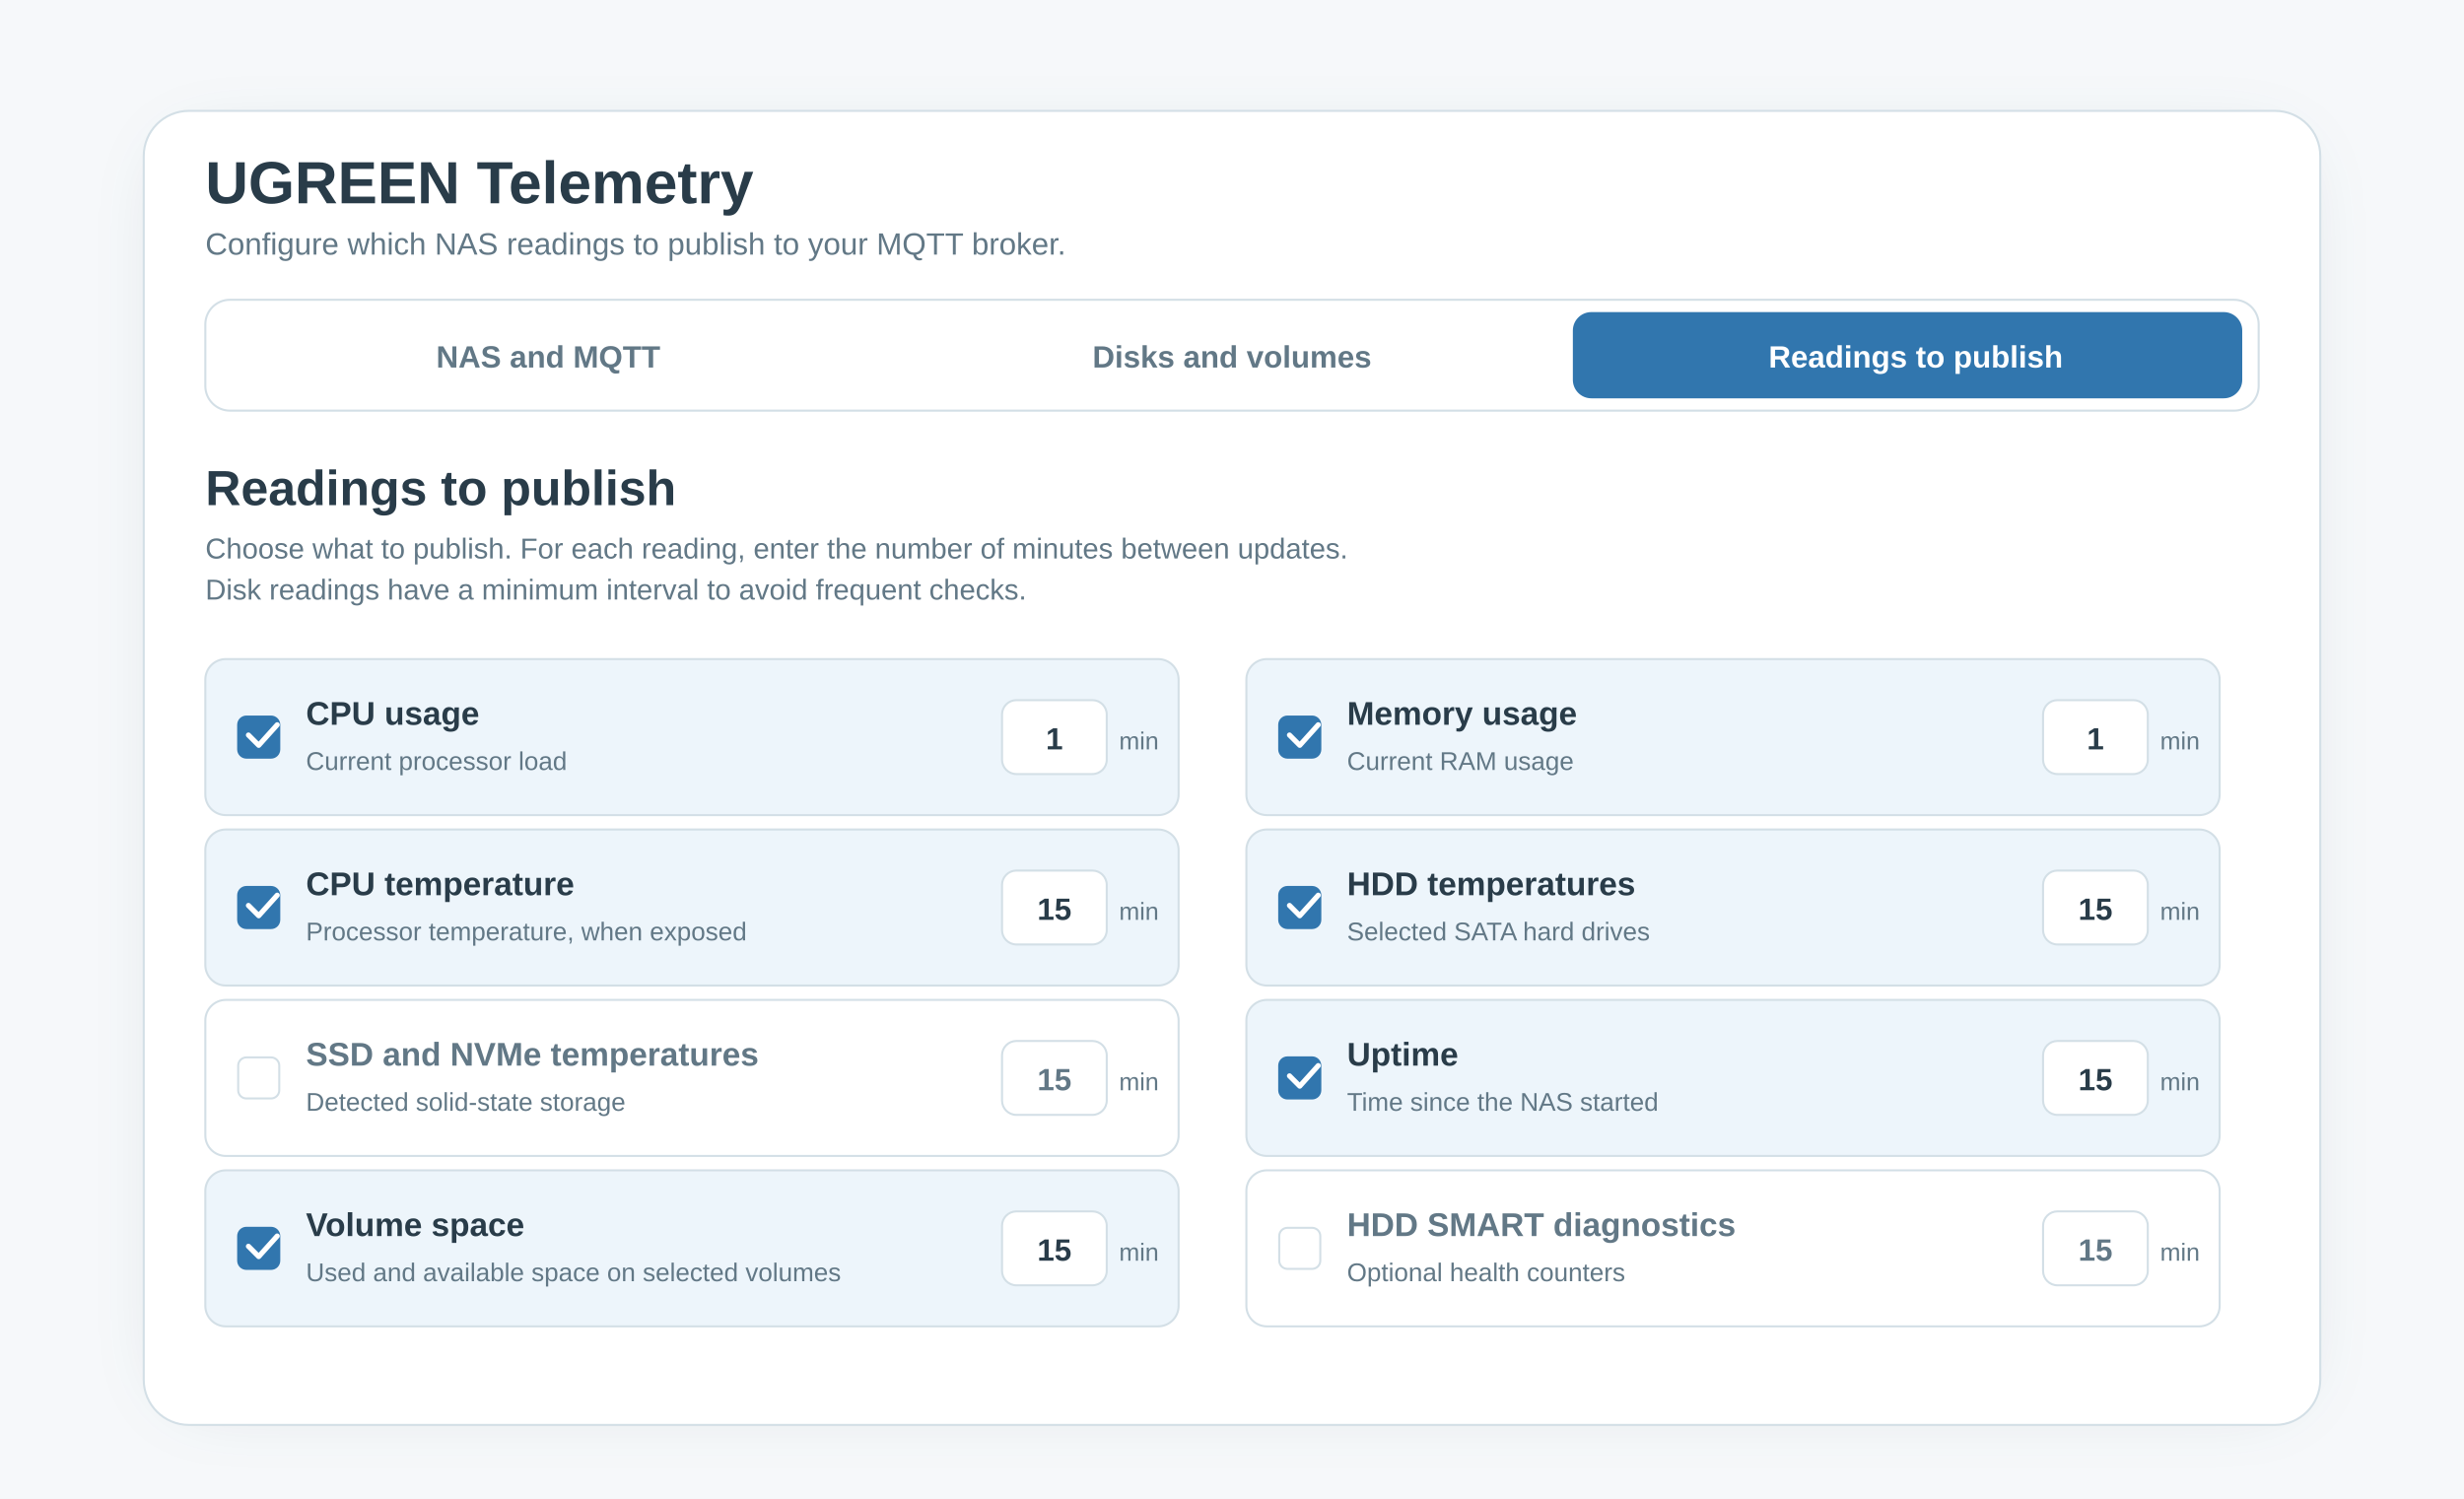
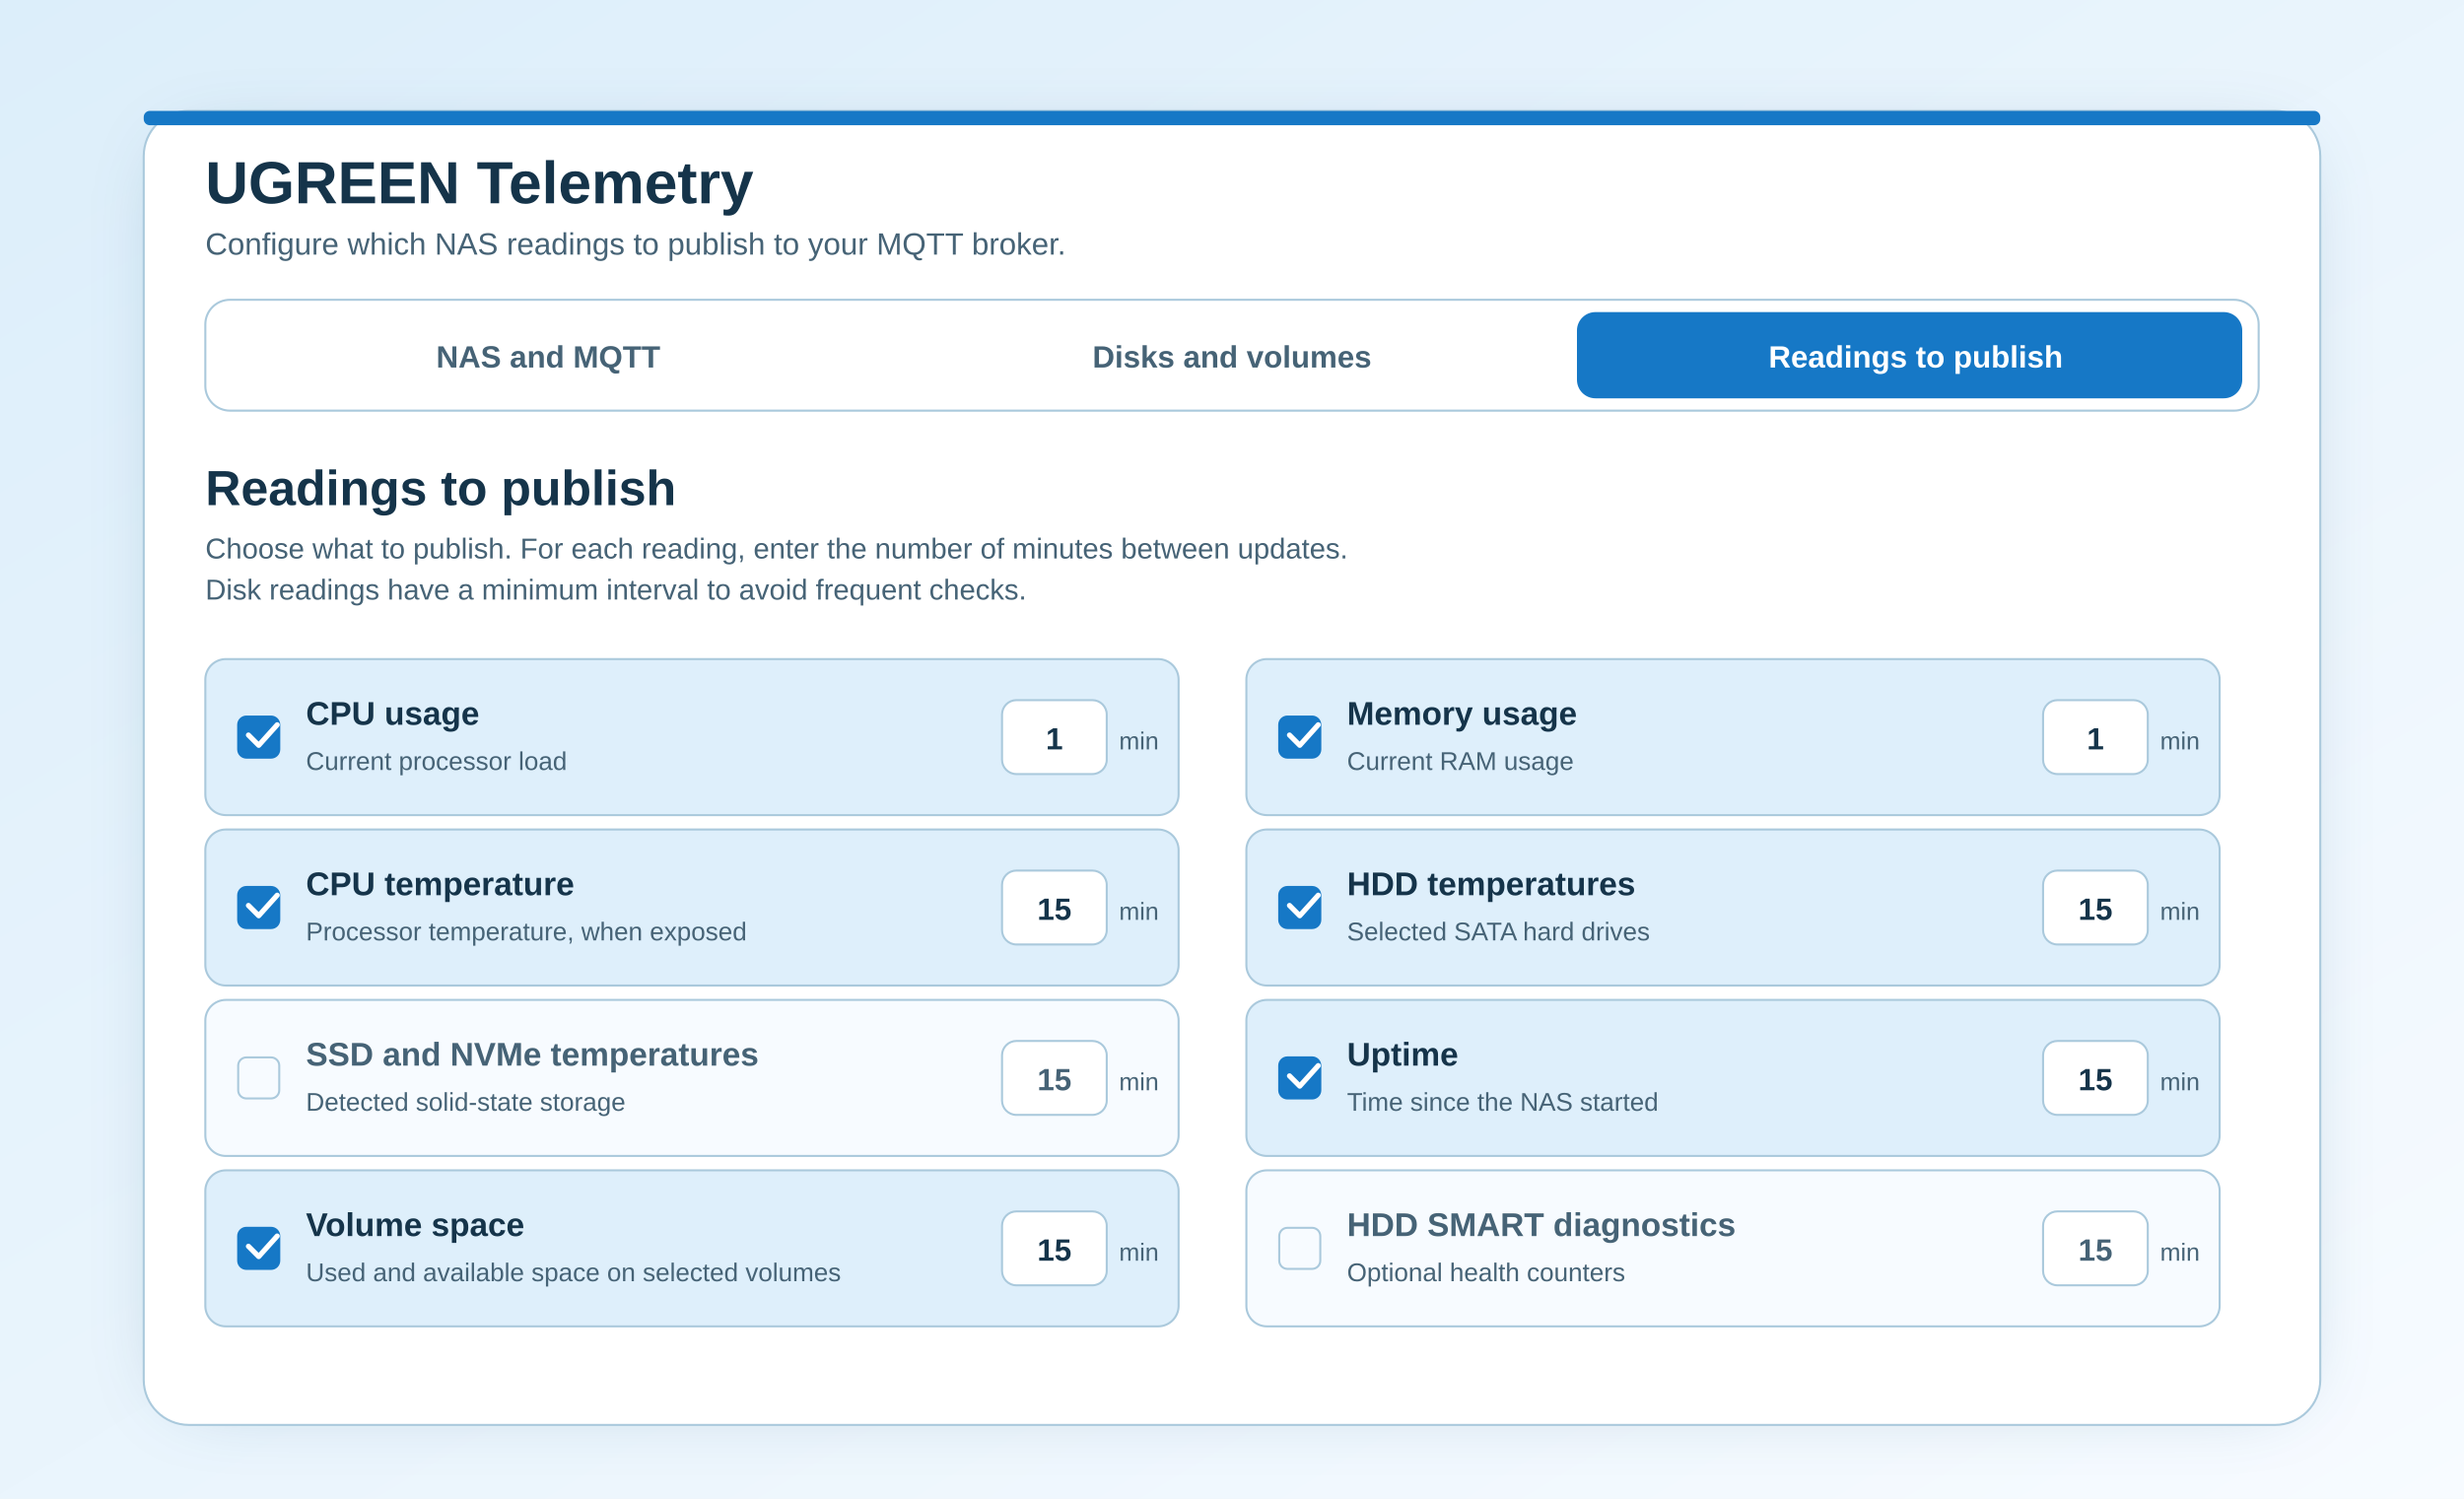
- <svg xmlns="http://www.w3.org/2000/svg" width="1200" height="730" viewBox="0 0 1200 730" role="img" font-family="Arial, Helvetica, sans-serif" aria-label="UGREEN Telemetry, Readings to publish UI preview, light theme">
+ <svg xmlns="http://www.w3.org/2000/svg" width="1200" height="730" viewBox="0 0 1200 730" role="img" font-family="Arial, Helvetica, sans-serif" aria-label="UGREEN Telemetry UI mockup, light theme">
  <defs>
    <filter id="shadow" x="-20%" y="-20%" width="140%" height="150%">
      <feGaussianBlur stdDeviation="17" />
    </filter>
+     <linearGradient id="back" x2="1" y2="1">
+       <stop stop-color="#dceefa" />
+       <stop offset="1" stop-color="#f7fbff" />
+     </linearGradient>
  </defs>
-   <rect x="0" y="0" width="1200" height="730" rx="0" fill="#f6f8fa" stroke="none" />
-   <rect x="82" y="71" width="1036" height="610" rx="23" fill="#233c4b" stroke="none" opacity=".15" filter="url(#shadow)" />
-   <rect x="70" y="54" width="1060" height="640" rx="22" fill="#ffffff" stroke="#d3dfe6" />
-   <text x="100" y="99" fill="#293c49" font-size="29" font-weight="700">UGREEN Telemetry</text>
-   <text x="100" y="124" fill="#627886" font-size="15" font-weight="400">Configure which NAS readings to publish to your MQTT broker.</text>
-   <rect x="100" y="146" width="1000" height="54" rx="12" fill="#ffffff" stroke="#d3dfe6" />
-   <rect x="766" y="152" width="326" height="42" rx="9" fill="#3176ae" stroke="none" />
-   <text x="267" y="179" fill="#627886" font-size="15" font-weight="700" text-anchor="middle">NAS and MQTT</text>
-   <text x="600" y="179" fill="#627886" font-size="15" font-weight="700" text-anchor="middle">Disks and volumes</text>
+   <rect x="0" y="0" width="1200" height="730" rx="0" fill="url(#back)" stroke="none" />
+   <rect x="82" y="71" width="1036" height="610" rx="23" fill="#124a70" stroke="none" opacity=".25" filter="url(#shadow)" />
+   <rect x="70" y="54" width="1060" height="640" rx="22" fill="#ffffff" stroke="#aac9dc" />
+   <rect x="70" y="54" width="1060" height="7" rx="3" fill="#1678c6" stroke="none" />
+   <text x="100" y="99" fill="#15344a" font-size="29" font-weight="700">UGREEN Telemetry</text>
+   <text x="100" y="124" fill="#466376" font-size="15" font-weight="400">Configure which NAS readings to publish to your MQTT broker.</text>
+   <rect x="100" y="146" width="1000" height="54" rx="12" fill="#ffffff" stroke="#aac9dc" />
+   <rect x="768" y="152" width="324" height="42" rx="9" fill="#1678c6" stroke="none" />
+   <text x="267" y="179" fill="#466376" font-size="15" font-weight="700" text-anchor="middle">NAS and MQTT</text>
+   <text x="600" y="179" fill="#466376" font-size="15" font-weight="700" text-anchor="middle">Disks and volumes</text>
  <text x="933" y="179" fill="#ffffff" font-size="15" font-weight="700" text-anchor="middle">Readings to publish</text>
-   <text x="100" y="246" fill="#293c49" font-size="24" font-weight="700">Readings to publish</text>
-   <text x="100" y="272" fill="#627886" font-size="14" font-weight="400">Choose what to publish. For each reading, enter the number of minutes between updates.</text>
-   <text x="100" y="292" fill="#627886" font-size="14" font-weight="400">Disk readings have a minimum interval to avoid frequent checks.</text>
-   <rect x="100" y="321" width="474" height="76" rx="10" fill="#edf5fb" stroke="#d3dfe6" />
-   <rect x="116" y="349" width="20" height="20" rx="4" fill="#3176ae" stroke="#3176ae" />
+   <text x="100" y="246" fill="#15344a" font-size="24" font-weight="700">Readings to publish</text>
+   <text x="100" y="272" fill="#466376" font-size="14" font-weight="400">Choose what to publish. For each reading, enter the number of minutes between updates.</text>
+   <text x="100" y="292" fill="#466376" font-size="14" font-weight="400">Disk readings have a minimum interval to avoid frequent checks.</text>
+   <rect x="100" y="321" width="474" height="76" rx="10" fill="#deeffb" stroke="#aac9dc" />
+   <rect x="116" y="349" width="20" height="20" rx="4" fill="#1678c6" stroke="#1678c6" />
  <path d="M121 358 l5 5 9 -10" fill="none" stroke="#ffffff" stroke-width="2.5" stroke-linecap="round" stroke-linejoin="round" />
-   <text x="149" y="353" fill="#293c49" font-size="16" font-weight="600">CPU usage</text>
-   <text x="149" y="375" fill="#627886" font-size="12.5" font-weight="400">Current processor load</text>
-   <rect x="488" y="341" width="51" height="36" rx="7" fill="#ffffff" stroke="#d3dfe6" />
-   <text x="513.5" y="365" fill="#293c49" font-size="15" font-weight="700" text-anchor="middle">1</text>
-   <text x="545" y="365" fill="#627886" font-size="12" font-weight="400">min</text>
-   <rect x="607" y="321" width="474" height="76" rx="10" fill="#edf5fb" stroke="#d3dfe6" />
-   <rect x="623" y="349" width="20" height="20" rx="4" fill="#3176ae" stroke="#3176ae" />
+   <text x="149" y="353" fill="#15344a" font-size="16" font-weight="600">CPU usage</text>
+   <text x="149" y="375" fill="#466376" font-size="12.5" font-weight="400">Current processor load</text>
+   <rect x="488" y="341" width="51" height="36" rx="7" fill="#ffffff" stroke="#aac9dc" />
+   <text x="513.5" y="365" fill="#15344a" font-size="15" font-weight="700" text-anchor="middle">1</text>
+   <text x="545" y="365" fill="#466376" font-size="12" font-weight="400">min</text>
+   <rect x="607" y="321" width="474" height="76" rx="10" fill="#deeffb" stroke="#aac9dc" />
+   <rect x="623" y="349" width="20" height="20" rx="4" fill="#1678c6" stroke="#1678c6" />
  <path d="M628 358 l5 5 9 -10" fill="none" stroke="#ffffff" stroke-width="2.5" stroke-linecap="round" stroke-linejoin="round" />
-   <text x="656" y="353" fill="#293c49" font-size="16" font-weight="600">Memory usage</text>
-   <text x="656" y="375" fill="#627886" font-size="12.5" font-weight="400">Current RAM usage</text>
-   <rect x="995" y="341" width="51" height="36" rx="7" fill="#ffffff" stroke="#d3dfe6" />
-   <text x="1020.5" y="365" fill="#293c49" font-size="15" font-weight="700" text-anchor="middle">1</text>
-   <text x="1052" y="365" fill="#627886" font-size="12" font-weight="400">min</text>
-   <rect x="100" y="404" width="474" height="76" rx="10" fill="#edf5fb" stroke="#d3dfe6" />
-   <rect x="116" y="432" width="20" height="20" rx="4" fill="#3176ae" stroke="#3176ae" />
+   <text x="656" y="353" fill="#15344a" font-size="16" font-weight="600">Memory usage</text>
+   <text x="656" y="375" fill="#466376" font-size="12.5" font-weight="400">Current RAM usage</text>
+   <rect x="995" y="341" width="51" height="36" rx="7" fill="#ffffff" stroke="#aac9dc" />
+   <text x="1020.5" y="365" fill="#15344a" font-size="15" font-weight="700" text-anchor="middle">1</text>
+   <text x="1052" y="365" fill="#466376" font-size="12" font-weight="400">min</text>
+   <rect x="100" y="404" width="474" height="76" rx="10" fill="#deeffb" stroke="#aac9dc" />
+   <rect x="116" y="432" width="20" height="20" rx="4" fill="#1678c6" stroke="#1678c6" />
  <path d="M121 441 l5 5 9 -10" fill="none" stroke="#ffffff" stroke-width="2.5" stroke-linecap="round" stroke-linejoin="round" />
-   <text x="149" y="436" fill="#293c49" font-size="16" font-weight="600">CPU temperature</text>
-   <text x="149" y="458" fill="#627886" font-size="12.5" font-weight="400">Processor temperature, when exposed</text>
-   <rect x="488" y="424" width="51" height="36" rx="7" fill="#ffffff" stroke="#d3dfe6" />
-   <text x="513.5" y="448" fill="#293c49" font-size="15" font-weight="700" text-anchor="middle">15</text>
-   <text x="545" y="448" fill="#627886" font-size="12" font-weight="400">min</text>
-   <rect x="607" y="404" width="474" height="76" rx="10" fill="#edf5fb" stroke="#d3dfe6" />
-   <rect x="623" y="432" width="20" height="20" rx="4" fill="#3176ae" stroke="#3176ae" />
+   <text x="149" y="436" fill="#15344a" font-size="16" font-weight="600">CPU temperature</text>
+   <text x="149" y="458" fill="#466376" font-size="12.5" font-weight="400">Processor temperature, when exposed</text>
+   <rect x="488" y="424" width="51" height="36" rx="7" fill="#ffffff" stroke="#aac9dc" />
+   <text x="513.5" y="448" fill="#15344a" font-size="15" font-weight="700" text-anchor="middle">15</text>
+   <text x="545" y="448" fill="#466376" font-size="12" font-weight="400">min</text>
+   <rect x="607" y="404" width="474" height="76" rx="10" fill="#deeffb" stroke="#aac9dc" />
+   <rect x="623" y="432" width="20" height="20" rx="4" fill="#1678c6" stroke="#1678c6" />
  <path d="M628 441 l5 5 9 -10" fill="none" stroke="#ffffff" stroke-width="2.5" stroke-linecap="round" stroke-linejoin="round" />
-   <text x="656" y="436" fill="#293c49" font-size="16" font-weight="600">HDD temperatures</text>
-   <text x="656" y="458" fill="#627886" font-size="12.5" font-weight="400">Selected SATA hard drives</text>
-   <rect x="995" y="424" width="51" height="36" rx="7" fill="#ffffff" stroke="#d3dfe6" />
-   <text x="1020.5" y="448" fill="#293c49" font-size="15" font-weight="700" text-anchor="middle">15</text>
-   <text x="1052" y="448" fill="#627886" font-size="12" font-weight="400">min</text>
-   <rect x="100" y="487" width="474" height="76" rx="10" fill="#ffffff" stroke="#d3dfe6" />
-   <rect x="116" y="515" width="20" height="20" rx="4" fill="#ffffff" stroke="#d3dfe6" />
-   <text x="149" y="519" fill="#627886" font-size="16" font-weight="600">SSD and NVMe temperatures</text>
-   <text x="149" y="541" fill="#627886" font-size="12.5" font-weight="400">Detected solid-state storage</text>
-   <rect x="488" y="507" width="51" height="36" rx="7" fill="#ffffff" stroke="#d3dfe6" />
-   <text x="513.5" y="531" fill="#627886" font-size="15" font-weight="700" text-anchor="middle">15</text>
-   <text x="545" y="531" fill="#627886" font-size="12" font-weight="400">min</text>
-   <rect x="607" y="487" width="474" height="76" rx="10" fill="#edf5fb" stroke="#d3dfe6" />
-   <rect x="623" y="515" width="20" height="20" rx="4" fill="#3176ae" stroke="#3176ae" />
+   <text x="656" y="436" fill="#15344a" font-size="16" font-weight="600">HDD temperatures</text>
+   <text x="656" y="458" fill="#466376" font-size="12.5" font-weight="400">Selected SATA hard drives</text>
+   <rect x="995" y="424" width="51" height="36" rx="7" fill="#ffffff" stroke="#aac9dc" />
+   <text x="1020.5" y="448" fill="#15344a" font-size="15" font-weight="700" text-anchor="middle">15</text>
+   <text x="1052" y="448" fill="#466376" font-size="12" font-weight="400">min</text>
+   <rect x="100" y="487" width="474" height="76" rx="10" fill="#f7fbff" stroke="#aac9dc" />
+   <rect x="116" y="515" width="20" height="20" rx="4" fill="#f7fbff" stroke="#aac9dc" />
+   <text x="149" y="519" fill="#466376" font-size="16" font-weight="600">SSD and NVMe temperatures</text>
+   <text x="149" y="541" fill="#466376" font-size="12.5" font-weight="400">Detected solid-state storage</text>
+   <rect x="488" y="507" width="51" height="36" rx="7" fill="#ffffff" stroke="#aac9dc" />
+   <text x="513.5" y="531" fill="#466376" font-size="15" font-weight="700" text-anchor="middle">15</text>
+   <text x="545" y="531" fill="#466376" font-size="12" font-weight="400">min</text>
+   <rect x="607" y="487" width="474" height="76" rx="10" fill="#deeffb" stroke="#aac9dc" />
+   <rect x="623" y="515" width="20" height="20" rx="4" fill="#1678c6" stroke="#1678c6" />
  <path d="M628 524 l5 5 9 -10" fill="none" stroke="#ffffff" stroke-width="2.5" stroke-linecap="round" stroke-linejoin="round" />
-   <text x="656" y="519" fill="#293c49" font-size="16" font-weight="600">Uptime</text>
-   <text x="656" y="541" fill="#627886" font-size="12.5" font-weight="400">Time since the NAS started</text>
-   <rect x="995" y="507" width="51" height="36" rx="7" fill="#ffffff" stroke="#d3dfe6" />
-   <text x="1020.5" y="531" fill="#293c49" font-size="15" font-weight="700" text-anchor="middle">15</text>
-   <text x="1052" y="531" fill="#627886" font-size="12" font-weight="400">min</text>
-   <rect x="100" y="570" width="474" height="76" rx="10" fill="#edf5fb" stroke="#d3dfe6" />
-   <rect x="116" y="598" width="20" height="20" rx="4" fill="#3176ae" stroke="#3176ae" />
+   <text x="656" y="519" fill="#15344a" font-size="16" font-weight="600">Uptime</text>
+   <text x="656" y="541" fill="#466376" font-size="12.5" font-weight="400">Time since the NAS started</text>
+   <rect x="995" y="507" width="51" height="36" rx="7" fill="#ffffff" stroke="#aac9dc" />
+   <text x="1020.5" y="531" fill="#15344a" font-size="15" font-weight="700" text-anchor="middle">15</text>
+   <text x="1052" y="531" fill="#466376" font-size="12" font-weight="400">min</text>
+   <rect x="100" y="570" width="474" height="76" rx="10" fill="#deeffb" stroke="#aac9dc" />
+   <rect x="116" y="598" width="20" height="20" rx="4" fill="#1678c6" stroke="#1678c6" />
  <path d="M121 607 l5 5 9 -10" fill="none" stroke="#ffffff" stroke-width="2.5" stroke-linecap="round" stroke-linejoin="round" />
-   <text x="149" y="602" fill="#293c49" font-size="16" font-weight="600">Volume space</text>
-   <text x="149" y="624" fill="#627886" font-size="12.5" font-weight="400">Used and available space on selected volumes</text>
-   <rect x="488" y="590" width="51" height="36" rx="7" fill="#ffffff" stroke="#d3dfe6" />
-   <text x="513.5" y="614" fill="#293c49" font-size="15" font-weight="700" text-anchor="middle">15</text>
-   <text x="545" y="614" fill="#627886" font-size="12" font-weight="400">min</text>
-   <rect x="607" y="570" width="474" height="76" rx="10" fill="#ffffff" stroke="#d3dfe6" />
-   <rect x="623" y="598" width="20" height="20" rx="4" fill="#ffffff" stroke="#d3dfe6" />
-   <text x="656" y="602" fill="#627886" font-size="16" font-weight="600">HDD SMART diagnostics</text>
-   <text x="656" y="624" fill="#627886" font-size="12.5" font-weight="400">Optional health counters</text>
-   <rect x="995" y="590" width="51" height="36" rx="7" fill="#ffffff" stroke="#d3dfe6" />
-   <text x="1020.5" y="614" fill="#627886" font-size="15" font-weight="700" text-anchor="middle">15</text>
-   <text x="1052" y="614" fill="#627886" font-size="12" font-weight="400">min</text>
+   <text x="149" y="602" fill="#15344a" font-size="16" font-weight="600">Volume space</text>
+   <text x="149" y="624" fill="#466376" font-size="12.5" font-weight="400">Used and available space on selected volumes</text>
+   <rect x="488" y="590" width="51" height="36" rx="7" fill="#ffffff" stroke="#aac9dc" />
+   <text x="513.5" y="614" fill="#15344a" font-size="15" font-weight="700" text-anchor="middle">15</text>
+   <text x="545" y="614" fill="#466376" font-size="12" font-weight="400">min</text>
+   <rect x="607" y="570" width="474" height="76" rx="10" fill="#f7fbff" stroke="#aac9dc" />
+   <rect x="623" y="598" width="20" height="20" rx="4" fill="#f7fbff" stroke="#aac9dc" />
+   <text x="656" y="602" fill="#466376" font-size="16" font-weight="600">HDD SMART diagnostics</text>
+   <text x="656" y="624" fill="#466376" font-size="12.5" font-weight="400">Optional health counters</text>
+   <rect x="995" y="590" width="51" height="36" rx="7" fill="#ffffff" stroke="#aac9dc" />
+   <text x="1020.5" y="614" fill="#466376" font-size="15" font-weight="700" text-anchor="middle">15</text>
+   <text x="1052" y="614" fill="#466376" font-size="12" font-weight="400">min</text>
</svg>
